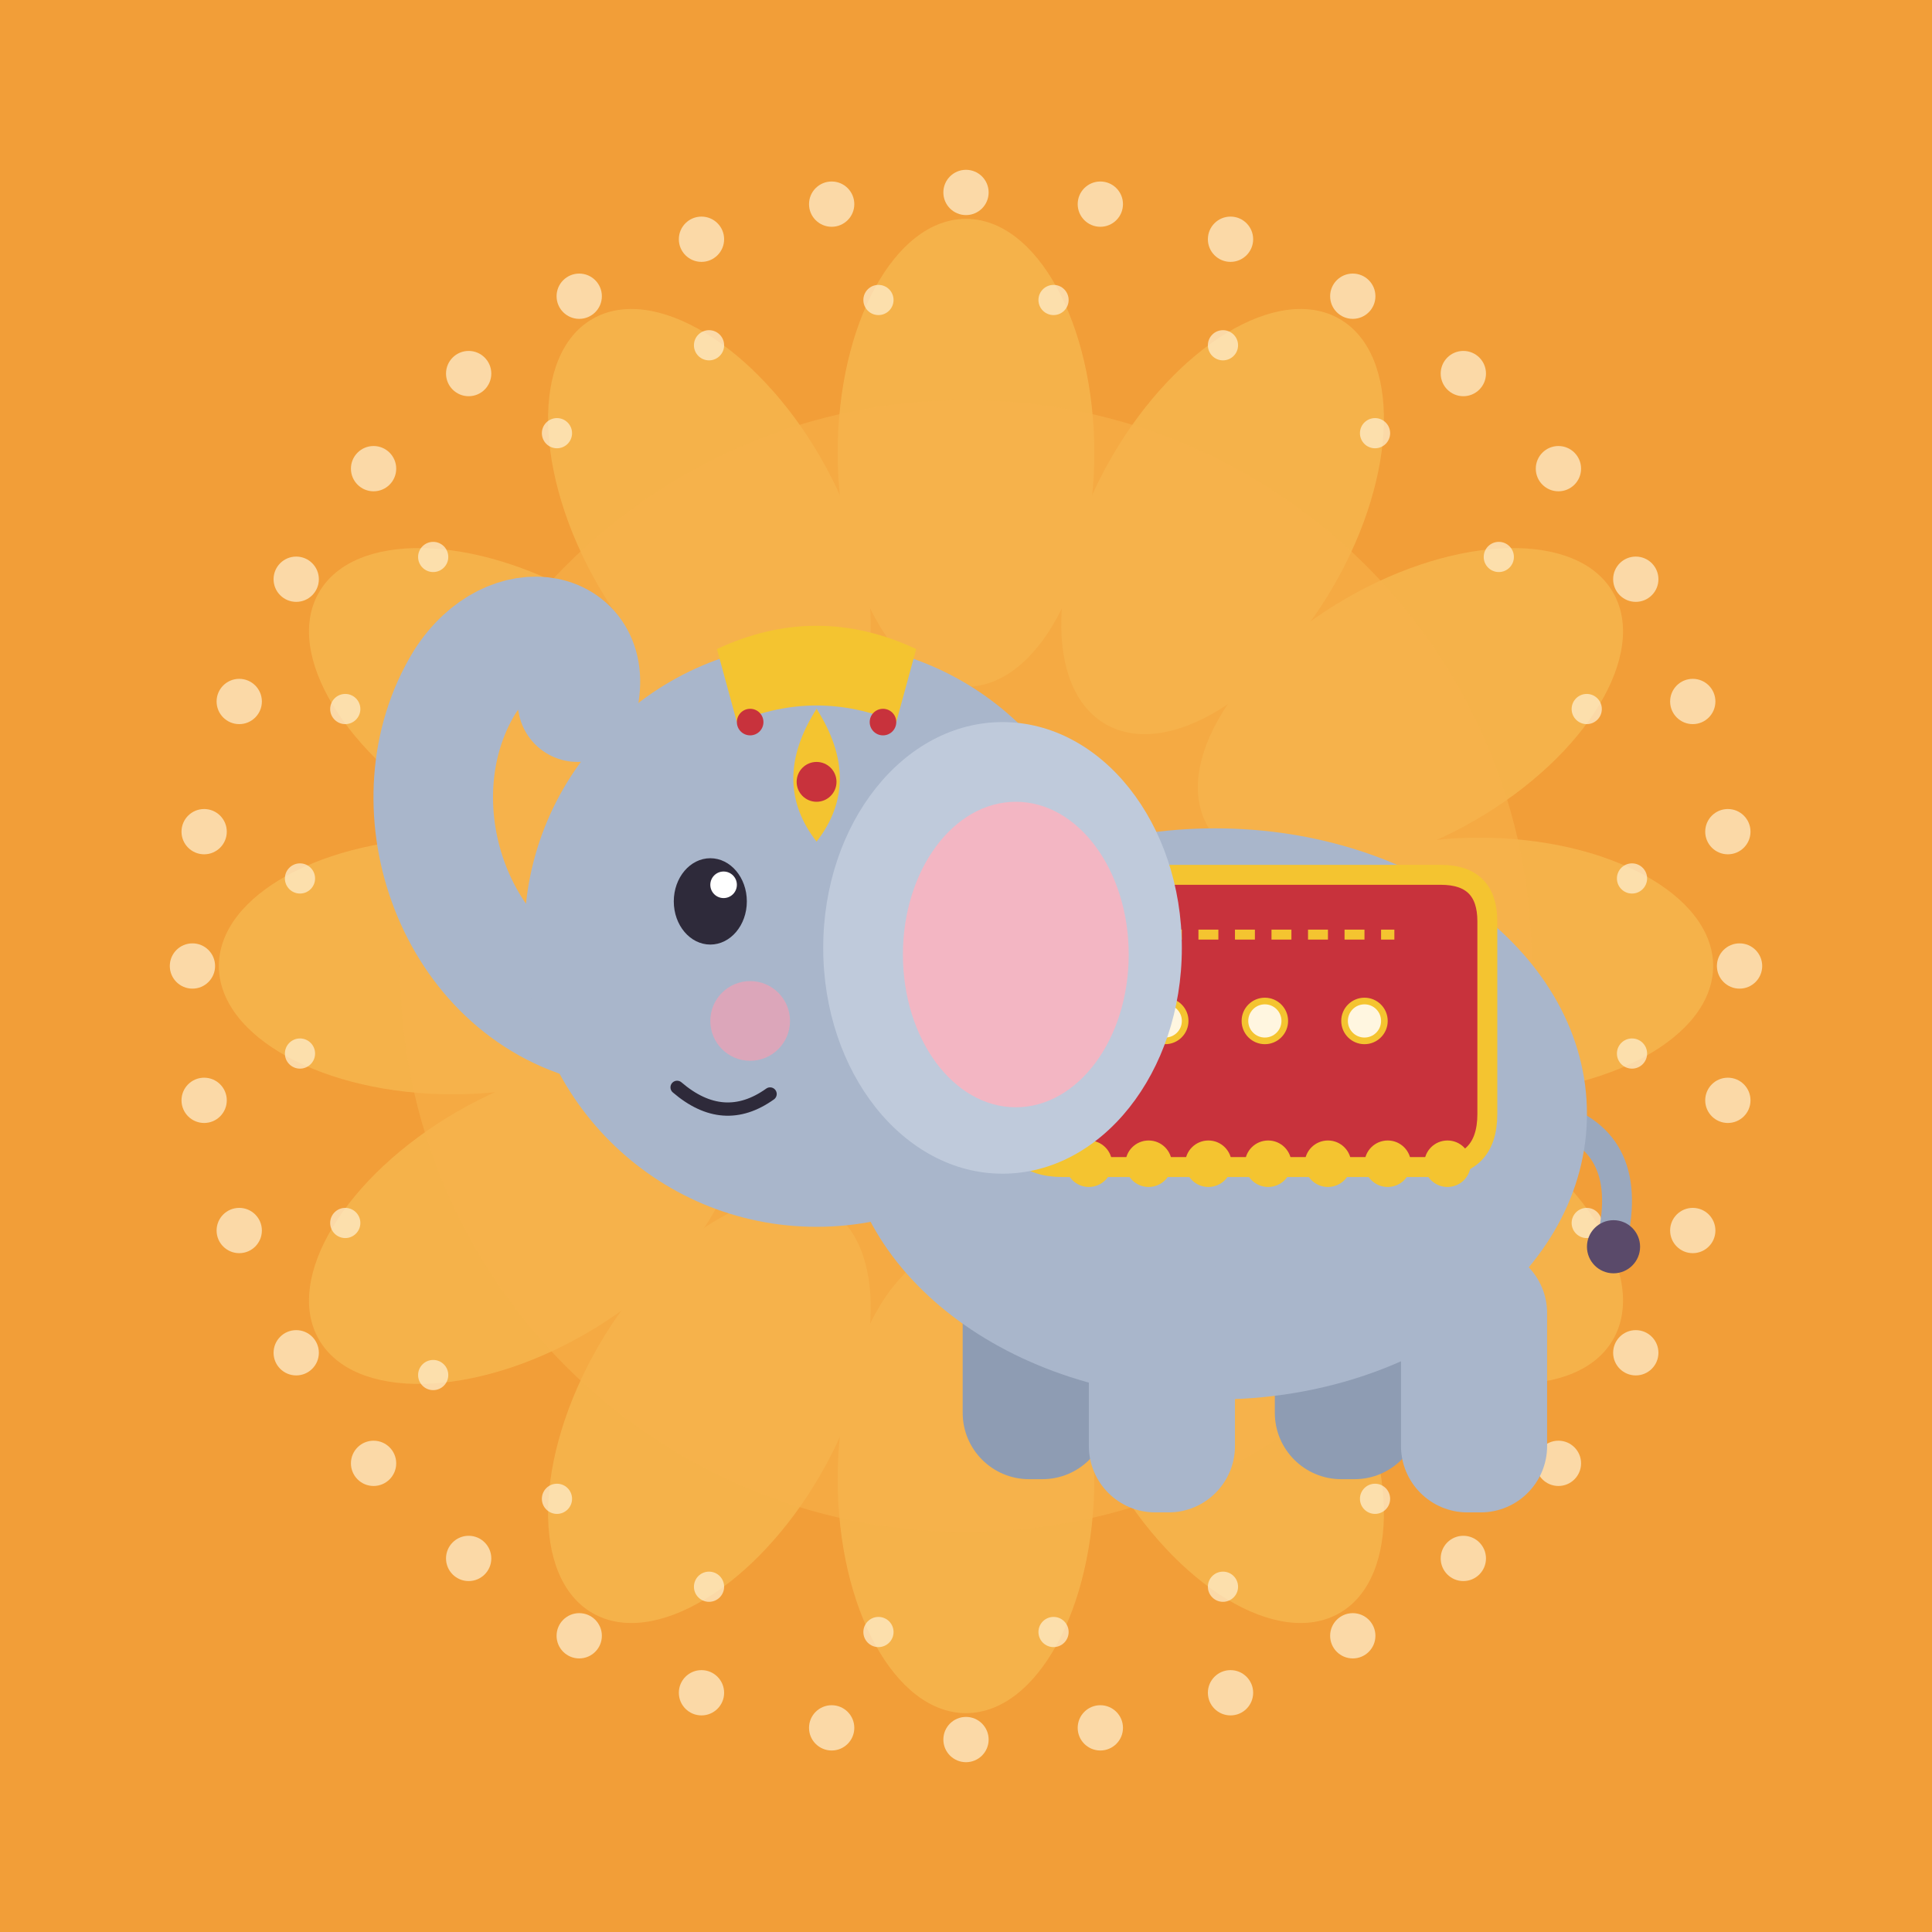
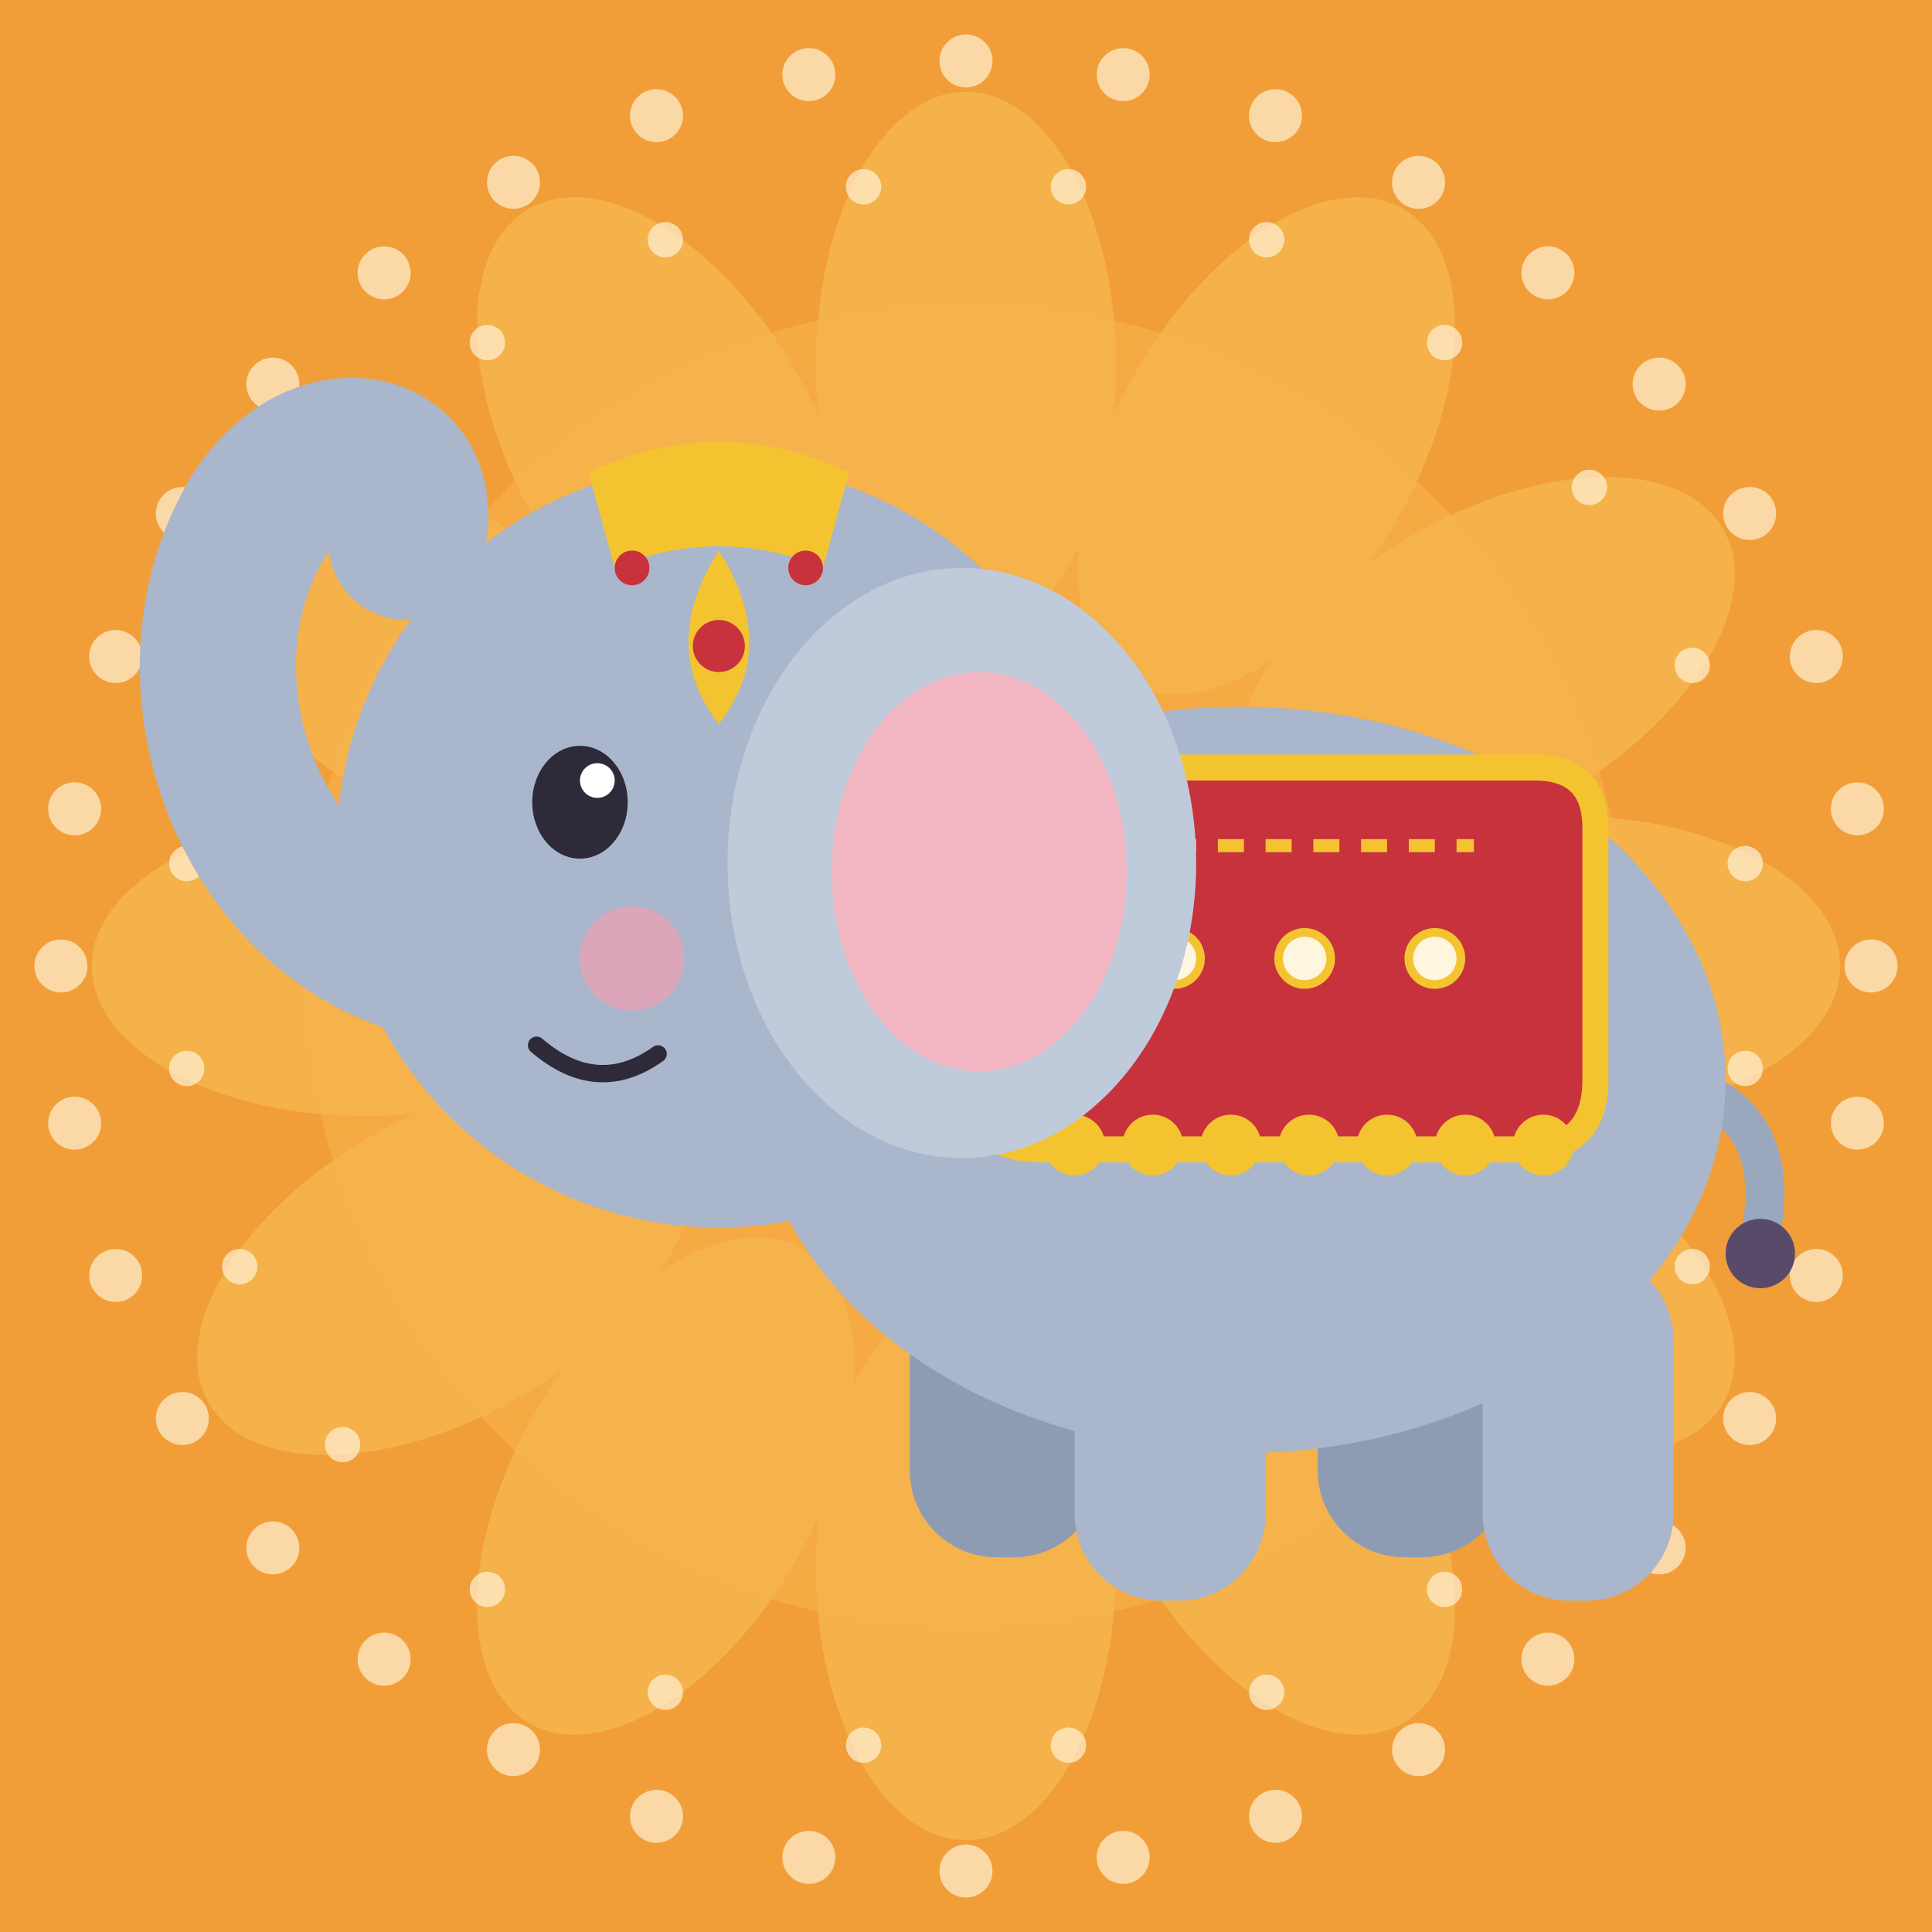
<svg xmlns="http://www.w3.org/2000/svg" width="512" height="512" viewBox="0 0 512 512">
  <rect width="512" height="512" fill="#f29e38" />
-   <g opacity=".55">
-     <ellipse cx="256" cy="120" rx="34" ry="62" fill="#f8c25a" transform="rotate(0.0 256 256)" />
-     <ellipse cx="256" cy="120" rx="34" ry="62" fill="#f8c25a" transform="rotate(30.0 256 256)" />
-     <ellipse cx="256" cy="120" rx="34" ry="62" fill="#f8c25a" transform="rotate(60.0 256 256)" />
-     <ellipse cx="256" cy="120" rx="34" ry="62" fill="#f8c25a" transform="rotate(90.0 256 256)" />
-     <ellipse cx="256" cy="120" rx="34" ry="62" fill="#f8c25a" transform="rotate(120.0 256 256)" />
-     <ellipse cx="256" cy="120" rx="34" ry="62" fill="#f8c25a" transform="rotate(150.0 256 256)" />
-     <ellipse cx="256" cy="120" rx="34" ry="62" fill="#f8c25a" transform="rotate(180.0 256 256)" />
-     <ellipse cx="256" cy="120" rx="34" ry="62" fill="#f8c25a" transform="rotate(210.0 256 256)" />
-     <ellipse cx="256" cy="120" rx="34" ry="62" fill="#f8c25a" transform="rotate(240.0 256 256)" />
-     <ellipse cx="256" cy="120" rx="34" ry="62" fill="#f8c25a" transform="rotate(270.0 256 256)" />
-     <ellipse cx="256" cy="120" rx="34" ry="62" fill="#f8c25a" transform="rotate(300.0 256 256)" />
-     <ellipse cx="256" cy="120" rx="34" ry="62" fill="#f8c25a" transform="rotate(330.0 256 256)" />
+   <g transform="matrix(1.17 0 0 1.17 -43.52 -43.52)">
+     <g opacity=".55">
+       <ellipse cx="256" cy="120" rx="34" ry="62" fill="#f8c25a" transform="rotate(0.0 256 256)" />
+       <ellipse cx="256" cy="120" rx="34" ry="62" fill="#f8c25a" transform="rotate(30.0 256 256)" />
+       <ellipse cx="256" cy="120" rx="34" ry="62" fill="#f8c25a" transform="rotate(60.0 256 256)" />
+       <ellipse cx="256" cy="120" rx="34" ry="62" fill="#f8c25a" transform="rotate(90.0 256 256)" />
+       <ellipse cx="256" cy="120" rx="34" ry="62" fill="#f8c25a" transform="rotate(120.0 256 256)" />
+       <ellipse cx="256" cy="120" rx="34" ry="62" fill="#f8c25a" transform="rotate(150.0 256 256)" />
+       <ellipse cx="256" cy="120" rx="34" ry="62" fill="#f8c25a" transform="rotate(180.0 256 256)" />
+       <ellipse cx="256" cy="120" rx="34" ry="62" fill="#f8c25a" transform="rotate(210.0 256 256)" />
+       <ellipse cx="256" cy="120" rx="34" ry="62" fill="#f8c25a" transform="rotate(240.0 256 256)" />
+       <ellipse cx="256" cy="120" rx="34" ry="62" fill="#f8c25a" transform="rotate(270.0 256 256)" />
+       <ellipse cx="256" cy="120" rx="34" ry="62" fill="#f8c25a" transform="rotate(300.0 256 256)" />
+       <ellipse cx="256" cy="120" rx="34" ry="62" fill="#f8c25a" transform="rotate(330.0 256 256)" />
+     </g>
+     <circle cx="256" cy="256" r="150" fill="#f6b24c" fill-opacity=".6" />
+     <circle cx="461.0" cy="256.0" r="6" fill="#fff3d6" fill-opacity=".7" />
+     <circle cx="457.9" cy="291.6" r="6" fill="#fff3d6" fill-opacity=".7" />
+     <circle cx="448.6" cy="326.1" r="6" fill="#fff3d6" fill-opacity=".7" />
+     <circle cx="433.5" cy="358.5" r="6" fill="#fff3d6" fill-opacity=".7" />
+     <circle cx="413.0" cy="387.8" r="6" fill="#fff3d6" fill-opacity=".7" />
+     <circle cx="387.8" cy="413.0" r="6" fill="#fff3d6" fill-opacity=".7" />
+     <circle cx="358.5" cy="433.5" r="6" fill="#fff3d6" fill-opacity=".7" />
+     <circle cx="326.1" cy="448.6" r="6" fill="#fff3d6" fill-opacity=".7" />
+     <circle cx="291.6" cy="457.9" r="6" fill="#fff3d6" fill-opacity=".7" />
+     <circle cx="256.0" cy="461.0" r="6" fill="#fff3d6" fill-opacity=".7" />
+     <circle cx="220.4" cy="457.9" r="6" fill="#fff3d6" fill-opacity=".7" />
+     <circle cx="185.9" cy="448.6" r="6" fill="#fff3d6" fill-opacity=".7" />
+     <circle cx="153.5" cy="433.5" r="6" fill="#fff3d6" fill-opacity=".7" />
+     <circle cx="124.2" cy="413.0" r="6" fill="#fff3d6" fill-opacity=".7" />
+     <circle cx="99.0" cy="387.8" r="6" fill="#fff3d6" fill-opacity=".7" />
+     <circle cx="78.5" cy="358.5" r="6" fill="#fff3d6" fill-opacity=".7" />
+     <circle cx="63.4" cy="326.1" r="6" fill="#fff3d6" fill-opacity=".7" />
+     <circle cx="54.1" cy="291.6" r="6" fill="#fff3d6" fill-opacity=".7" />
+     <circle cx="51.0" cy="256.0" r="6" fill="#fff3d6" fill-opacity=".7" />
+     <circle cx="54.1" cy="220.4" r="6" fill="#fff3d6" fill-opacity=".7" />
+     <circle cx="63.4" cy="185.9" r="6" fill="#fff3d6" fill-opacity=".7" />
+     <circle cx="78.5" cy="153.5" r="6" fill="#fff3d6" fill-opacity=".7" />
+     <circle cx="99.0" cy="124.2" r="6" fill="#fff3d6" fill-opacity=".7" />
+     <circle cx="124.2" cy="99.0" r="6" fill="#fff3d6" fill-opacity=".7" />
+     <circle cx="153.5" cy="78.5" r="6" fill="#fff3d6" fill-opacity=".7" />
+     <circle cx="185.9" cy="63.4" r="6" fill="#fff3d6" fill-opacity=".7" />
+     <circle cx="220.4" cy="54.1" r="6" fill="#fff3d6" fill-opacity=".7" />
+     <circle cx="256.0" cy="51.0" r="6" fill="#fff3d6" fill-opacity=".7" />
+     <circle cx="291.6" cy="54.1" r="6" fill="#fff3d6" fill-opacity=".7" />
+     <circle cx="326.1" cy="63.4" r="6" fill="#fff3d6" fill-opacity=".7" />
+     <circle cx="358.5" cy="78.5" r="6" fill="#fff3d6" fill-opacity=".7" />
+     <circle cx="387.8" cy="99.0" r="6" fill="#fff3d6" fill-opacity=".7" />
+     <circle cx="413.0" cy="124.2" r="6" fill="#fff3d6" fill-opacity=".7" />
+     <circle cx="433.5" cy="153.5" r="6" fill="#fff3d6" fill-opacity=".7" />
+     <circle cx="448.6" cy="185.9" r="6" fill="#fff3d6" fill-opacity=".7" />
+     <circle cx="457.9" cy="220.4" r="6" fill="#fff3d6" fill-opacity=".7" />
+     <circle cx="432.5" cy="279.2" r="4" fill="#fff3d6" fill-opacity=".7" />
+     <circle cx="420.5" cy="324.1" r="4" fill="#fff3d6" fill-opacity=".7" />
+     <circle cx="397.2" cy="364.4" r="4" fill="#fff3d6" fill-opacity=".7" />
+     <circle cx="364.4" cy="397.2" r="4" fill="#fff3d6" fill-opacity=".7" />
+     <circle cx="324.1" cy="420.5" r="4" fill="#fff3d6" fill-opacity=".7" />
+     <circle cx="279.2" cy="432.5" r="4" fill="#fff3d6" fill-opacity=".7" />
+     <circle cx="232.8" cy="432.5" r="4" fill="#fff3d6" fill-opacity=".7" />
+     <circle cx="187.9" cy="420.5" r="4" fill="#fff3d6" fill-opacity=".7" />
+     <circle cx="147.6" cy="397.2" r="4" fill="#fff3d6" fill-opacity=".7" />
+     <circle cx="114.8" cy="364.4" r="4" fill="#fff3d6" fill-opacity=".7" />
+     <circle cx="91.5" cy="324.1" r="4" fill="#fff3d6" fill-opacity=".7" />
+     <circle cx="79.5" cy="279.2" r="4" fill="#fff3d6" fill-opacity=".7" />
+     <circle cx="79.5" cy="232.8" r="4" fill="#fff3d6" fill-opacity=".7" />
+     <circle cx="91.5" cy="187.9" r="4" fill="#fff3d6" fill-opacity=".7" />
+     <circle cx="114.8" cy="147.6" r="4" fill="#fff3d6" fill-opacity=".7" />
+     <circle cx="147.6" cy="114.8" r="4" fill="#fff3d6" fill-opacity=".7" />
+     <circle cx="187.9" cy="91.5" r="4" fill="#fff3d6" fill-opacity=".7" />
+     <circle cx="232.8" cy="79.5" r="4" fill="#fff3d6" fill-opacity=".7" />
+     <circle cx="279.2" cy="79.5" r="4" fill="#fff3d6" fill-opacity=".7" />
+     <circle cx="324.1" cy="91.5" r="4" fill="#fff3d6" fill-opacity=".7" />
+     <circle cx="364.4" cy="114.8" r="4" fill="#fff3d6" fill-opacity=".7" />
+     <circle cx="397.2" cy="147.6" r="4" fill="#fff3d6" fill-opacity=".7" />
+     <circle cx="420.5" cy="187.9" r="4" fill="#fff3d6" fill-opacity=".7" />
+     <circle cx="432.5" cy="232.8" r="4" fill="#fff3d6" fill-opacity=".7" />
  </g>
-   <circle cx="256" cy="256" r="150" fill="#f6b24c" fill-opacity=".6" />
-   <circle cx="461.0" cy="256.0" r="6" fill="#fff3d6" fill-opacity=".7" />
-   <circle cx="457.9" cy="291.6" r="6" fill="#fff3d6" fill-opacity=".7" />
-   <circle cx="448.6" cy="326.1" r="6" fill="#fff3d6" fill-opacity=".7" />
-   <circle cx="433.5" cy="358.5" r="6" fill="#fff3d6" fill-opacity=".7" />
-   <circle cx="413.0" cy="387.8" r="6" fill="#fff3d6" fill-opacity=".7" />
-   <circle cx="387.8" cy="413.0" r="6" fill="#fff3d6" fill-opacity=".7" />
-   <circle cx="358.5" cy="433.5" r="6" fill="#fff3d6" fill-opacity=".7" />
-   <circle cx="326.1" cy="448.6" r="6" fill="#fff3d6" fill-opacity=".7" />
-   <circle cx="291.6" cy="457.9" r="6" fill="#fff3d6" fill-opacity=".7" />
-   <circle cx="256.0" cy="461.0" r="6" fill="#fff3d6" fill-opacity=".7" />
-   <circle cx="220.4" cy="457.9" r="6" fill="#fff3d6" fill-opacity=".7" />
-   <circle cx="185.9" cy="448.6" r="6" fill="#fff3d6" fill-opacity=".7" />
-   <circle cx="153.5" cy="433.5" r="6" fill="#fff3d6" fill-opacity=".7" />
-   <circle cx="124.2" cy="413.0" r="6" fill="#fff3d6" fill-opacity=".7" />
-   <circle cx="99.0" cy="387.8" r="6" fill="#fff3d6" fill-opacity=".7" />
-   <circle cx="78.5" cy="358.5" r="6" fill="#fff3d6" fill-opacity=".7" />
-   <circle cx="63.4" cy="326.1" r="6" fill="#fff3d6" fill-opacity=".7" />
-   <circle cx="54.1" cy="291.6" r="6" fill="#fff3d6" fill-opacity=".7" />
-   <circle cx="51.0" cy="256.0" r="6" fill="#fff3d6" fill-opacity=".7" />
-   <circle cx="54.1" cy="220.4" r="6" fill="#fff3d6" fill-opacity=".7" />
-   <circle cx="63.4" cy="185.9" r="6" fill="#fff3d6" fill-opacity=".7" />
-   <circle cx="78.5" cy="153.5" r="6" fill="#fff3d6" fill-opacity=".7" />
-   <circle cx="99.0" cy="124.2" r="6" fill="#fff3d6" fill-opacity=".7" />
-   <circle cx="124.2" cy="99.0" r="6" fill="#fff3d6" fill-opacity=".7" />
-   <circle cx="153.5" cy="78.5" r="6" fill="#fff3d6" fill-opacity=".7" />
-   <circle cx="185.9" cy="63.4" r="6" fill="#fff3d6" fill-opacity=".7" />
-   <circle cx="220.4" cy="54.1" r="6" fill="#fff3d6" fill-opacity=".7" />
-   <circle cx="256.0" cy="51.0" r="6" fill="#fff3d6" fill-opacity=".7" />
-   <circle cx="291.6" cy="54.1" r="6" fill="#fff3d6" fill-opacity=".7" />
-   <circle cx="326.1" cy="63.4" r="6" fill="#fff3d6" fill-opacity=".7" />
-   <circle cx="358.5" cy="78.5" r="6" fill="#fff3d6" fill-opacity=".7" />
-   <circle cx="387.8" cy="99.0" r="6" fill="#fff3d6" fill-opacity=".7" />
-   <circle cx="413.0" cy="124.2" r="6" fill="#fff3d6" fill-opacity=".7" />
-   <circle cx="433.5" cy="153.5" r="6" fill="#fff3d6" fill-opacity=".7" />
-   <circle cx="448.6" cy="185.9" r="6" fill="#fff3d6" fill-opacity=".7" />
-   <circle cx="457.9" cy="220.4" r="6" fill="#fff3d6" fill-opacity=".7" />
-   <circle cx="432.5" cy="279.2" r="4" fill="#fff3d6" fill-opacity=".7" />
-   <circle cx="420.5" cy="324.1" r="4" fill="#fff3d6" fill-opacity=".7" />
-   <circle cx="397.2" cy="364.4" r="4" fill="#fff3d6" fill-opacity=".7" />
-   <circle cx="364.4" cy="397.2" r="4" fill="#fff3d6" fill-opacity=".7" />
-   <circle cx="324.1" cy="420.5" r="4" fill="#fff3d6" fill-opacity=".7" />
-   <circle cx="279.2" cy="432.5" r="4" fill="#fff3d6" fill-opacity=".7" />
-   <circle cx="232.8" cy="432.5" r="4" fill="#fff3d6" fill-opacity=".7" />
-   <circle cx="187.9" cy="420.5" r="4" fill="#fff3d6" fill-opacity=".7" />
-   <circle cx="147.6" cy="397.2" r="4" fill="#fff3d6" fill-opacity=".7" />
-   <circle cx="114.8" cy="364.4" r="4" fill="#fff3d6" fill-opacity=".7" />
-   <circle cx="91.5" cy="324.1" r="4" fill="#fff3d6" fill-opacity=".7" />
-   <circle cx="79.5" cy="279.2" r="4" fill="#fff3d6" fill-opacity=".7" />
-   <circle cx="79.5" cy="232.8" r="4" fill="#fff3d6" fill-opacity=".7" />
-   <circle cx="91.5" cy="187.9" r="4" fill="#fff3d6" fill-opacity=".7" />
-   <circle cx="114.8" cy="147.6" r="4" fill="#fff3d6" fill-opacity=".7" />
-   <circle cx="147.6" cy="114.8" r="4" fill="#fff3d6" fill-opacity=".7" />
-   <circle cx="187.9" cy="91.5" r="4" fill="#fff3d6" fill-opacity=".7" />
-   <circle cx="232.8" cy="79.5" r="4" fill="#fff3d6" fill-opacity=".7" />
-   <circle cx="279.2" cy="79.5" r="4" fill="#fff3d6" fill-opacity=".7" />
-   <circle cx="324.1" cy="91.5" r="4" fill="#fff3d6" fill-opacity=".7" />
-   <circle cx="364.4" cy="114.8" r="4" fill="#fff3d6" fill-opacity=".7" />
-   <circle cx="397.2" cy="147.6" r="4" fill="#fff3d6" fill-opacity=".7" />
-   <circle cx="420.5" cy="187.9" r="4" fill="#fff3d6" fill-opacity=".7" />
-   <circle cx="432.5" cy="232.8" r="4" fill="#fff3d6" fill-opacity=".7" />
-   <g transform="translate(58 40) scale(0.88)">
+   <g transform="translate(-16.5 -47.3) scale(1.15)">
    <path d="M398,290 q28,6 22,36" stroke="#9aa8be" stroke-width="9" fill="none" stroke-linecap="round" />
    <circle cx="420" cy="330" r="8" fill="#5a4a6a" />
    <rect x="318" y="320" width="44" height="80" rx="20" fill="#8e9cb3" />
    <rect x="224" y="320" width="44" height="80" rx="20" fill="#8e9cb3" />
    <ellipse cx="300" cy="290" rx="112" ry="86" fill="#a9b6cb" />
    <rect x="262" y="330" width="44" height="80" rx="20" fill="#a9b6cb" />
    <rect x="356" y="330" width="44" height="80" rx="20" fill="#a9b6cb" />
    <path d="M248,218 h120 q14,0 14,14 v58 q0,16 -16,16 h-112 q-16,0 -16,-16 v-58 q0,-14 14,-14z" fill="#c8323c" stroke="#f4c430" stroke-width="6" />
    <path d="M262,236 h92" stroke="#f4c430" stroke-width="3" stroke-dasharray="6 5" />
    <circle cx="285" cy="262" r="6" fill="#fff6e0" stroke="#f4c430" stroke-width="2" />
    <circle cx="315" cy="262" r="6" fill="#fff6e0" stroke="#f4c430" stroke-width="2" />
    <circle cx="345" cy="262" r="6" fill="#fff6e0" stroke="#f4c430" stroke-width="2" />
    <circle cx="262" cy="305" r="7" fill="#f4c430" />
    <circle cx="280" cy="305" r="7" fill="#f4c430" />
    <circle cx="298" cy="305" r="7" fill="#f4c430" />
    <circle cx="316" cy="305" r="7" fill="#f4c430" />
    <circle cx="334" cy="305" r="7" fill="#f4c430" />
    <circle cx="352" cy="305" r="7" fill="#f4c430" />
    <circle cx="370" cy="305" r="7" fill="#f4c430" />
    <path d="M112,262 C70,250 52,196 74,160 C88,138 114,144 108,166" stroke="#a9b6cb" stroke-width="36" fill="none" stroke-linecap="round" />
    <circle cx="180" cy="236" r="88" fill="#a9b6cb" />
    <ellipse cx="236" cy="240" rx="54" ry="68" fill="#bfcadb" />
    <ellipse cx="240" cy="242" rx="34" ry="46" fill="#f3b6c3" />
    <ellipse cx="148" cy="226" rx="11" ry="13" fill="#2e2a3a" />
    <circle cx="152" cy="221" r="4" fill="#fff" />
    <path d="M138,282 q14,12 28,2" stroke="#2e2a3a" stroke-width="4" fill="none" stroke-linecap="round" />
    <circle cx="160" cy="262" r="12" fill="#f3a0b2" fill-opacity=".7" />
    <path d="M150,150 q30,-14 60,0 l-6,22 q-24,-10 -48,0z" fill="#f4c430" />
    <path d="M180,168 q-14,22 0,40 q14,-18 0,-40z" fill="#f4c430" />
    <circle cx="180" cy="190" r="6" fill="#c8323c" />
    <circle cx="160" cy="172" r="4" fill="#c8323c" />
    <circle cx="200" cy="172" r="4" fill="#c8323c" />
  </g>
</svg>
